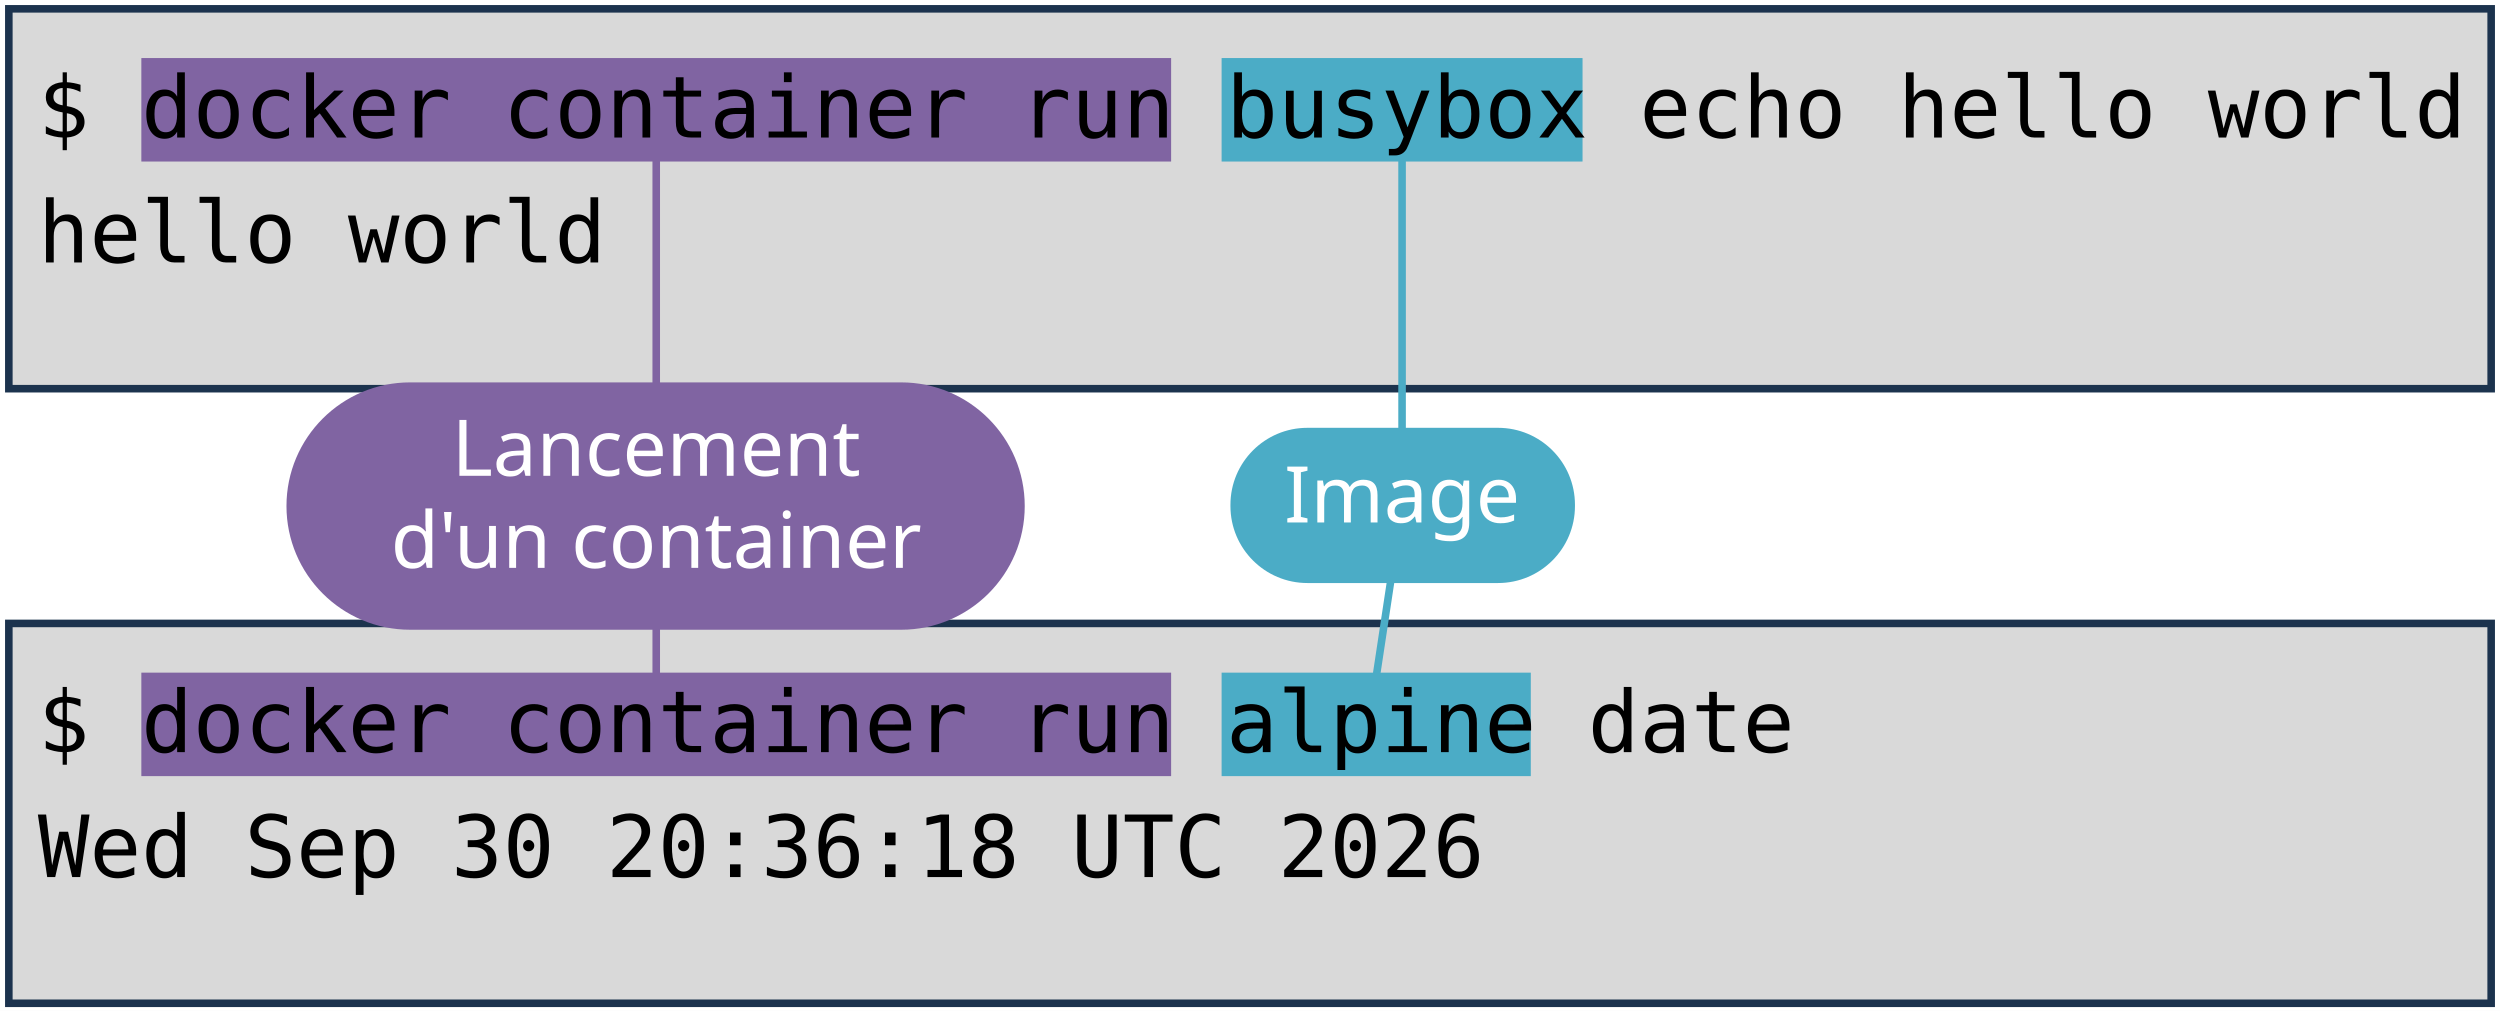
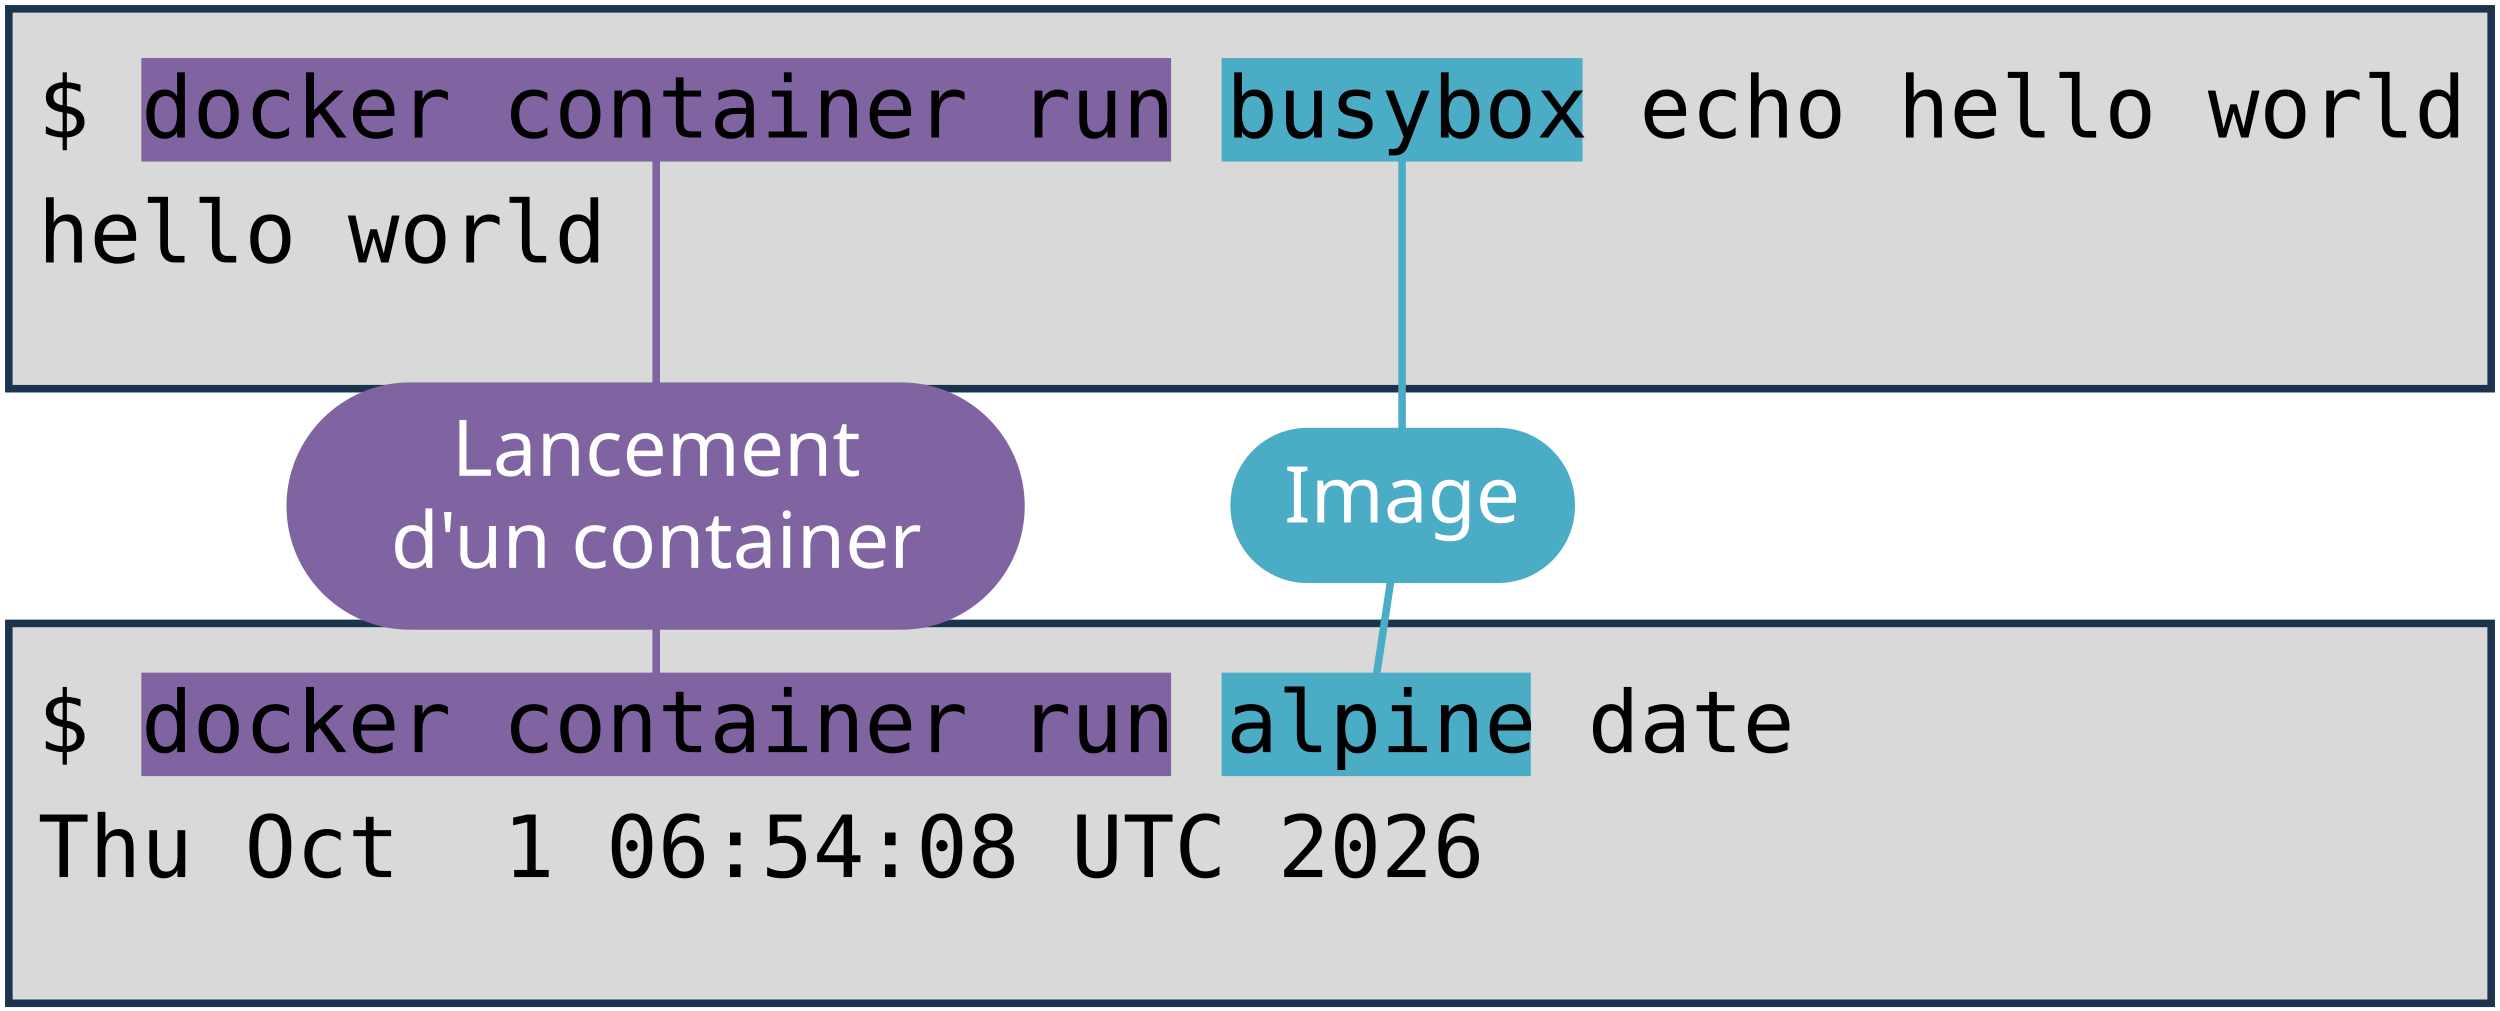
<svg xmlns="http://www.w3.org/2000/svg" viewBox="0 0 1981 801" width="1981" height="801" role="img" aria-label="Deux terminaux : docker container run busybox echo hello world, et docker container run alpine date. Annotations : lancement d'un container, image, commande lancée.">
  <style>
    .code { font-family: "DejaVu Sans Mono", Menlo, Consolas, monospace; font-size: 68px; fill: #000000; }
    .pill { font-family: "Trebuchet MS", "Century Gothic", Verdana, sans-serif; font-size: 62px; text-anchor: middle; }
  </style>
  <rect width="1981" height="801" fill="#FFFFFF" />
  <rect x="7" y="7" width="1967" height="301" fill="#D9D9D9" stroke="#1C334E" stroke-width="6" />
  <rect x="7" y="494" width="1967" height="301" fill="#D9D9D9" stroke="#1C334E" stroke-width="6" />
  <rect x="112" y="46" width="816" height="82" fill="#8064A2" />
  <rect x="112" y="533" width="816" height="82" fill="#8064A2" />
  <rect x="968" y="46" width="286" height="82" fill="#4BACC6" />
  <rect x="968" y="533" width="245" height="82" fill="#4BACC6" />
  <text x="30" y="109" class="code" xml:space="preserve">$ docker container run busybox echo hello world</text>
  <text x="30" y="208" class="code" xml:space="preserve">hello world</text>
  <text x="30" y="596" class="code" xml:space="preserve">$ docker container run alpine date</text>
-   <text x="30" y="695" class="code" xml:space="preserve">Wed Sep 30 20:36:18 UTC 2026</text>
+   <text x="30" y="695" class="code" xml:space="preserve">Thu Oct  1 06:54:08 UTC 2026</text>
  <path d="M 520 401 L 520 128" stroke="#8064A2" stroke-width="6" fill="none" stroke-linecap="round" />
  <path d="M 520 401 L 520 533" stroke="#8064A2" stroke-width="6" fill="none" stroke-linecap="round" />
  <rect x="227" y="303" width="585" height="196" rx="98" fill="#8064A2" />
  <text x="520" y="377" class="pill" fill="#FFFFFF">Lancement</text>
  <text x="520" y="450" class="pill" fill="#FFFFFF">d'un container</text>
  <path d="M 1111 401 L 1111 128" stroke="#4BACC6" stroke-width="6" fill="none" stroke-linecap="round" />
  <path d="M 1111 401 L 1091 533" stroke="#4BACC6" stroke-width="6" fill="none" stroke-linecap="round" />
  <rect x="975" y="339" width="273" height="123" rx="61" fill="#4BACC6" />
  <text x="1111" y="414" class="pill" fill="#FFFFFF">Image</text>
</svg>
